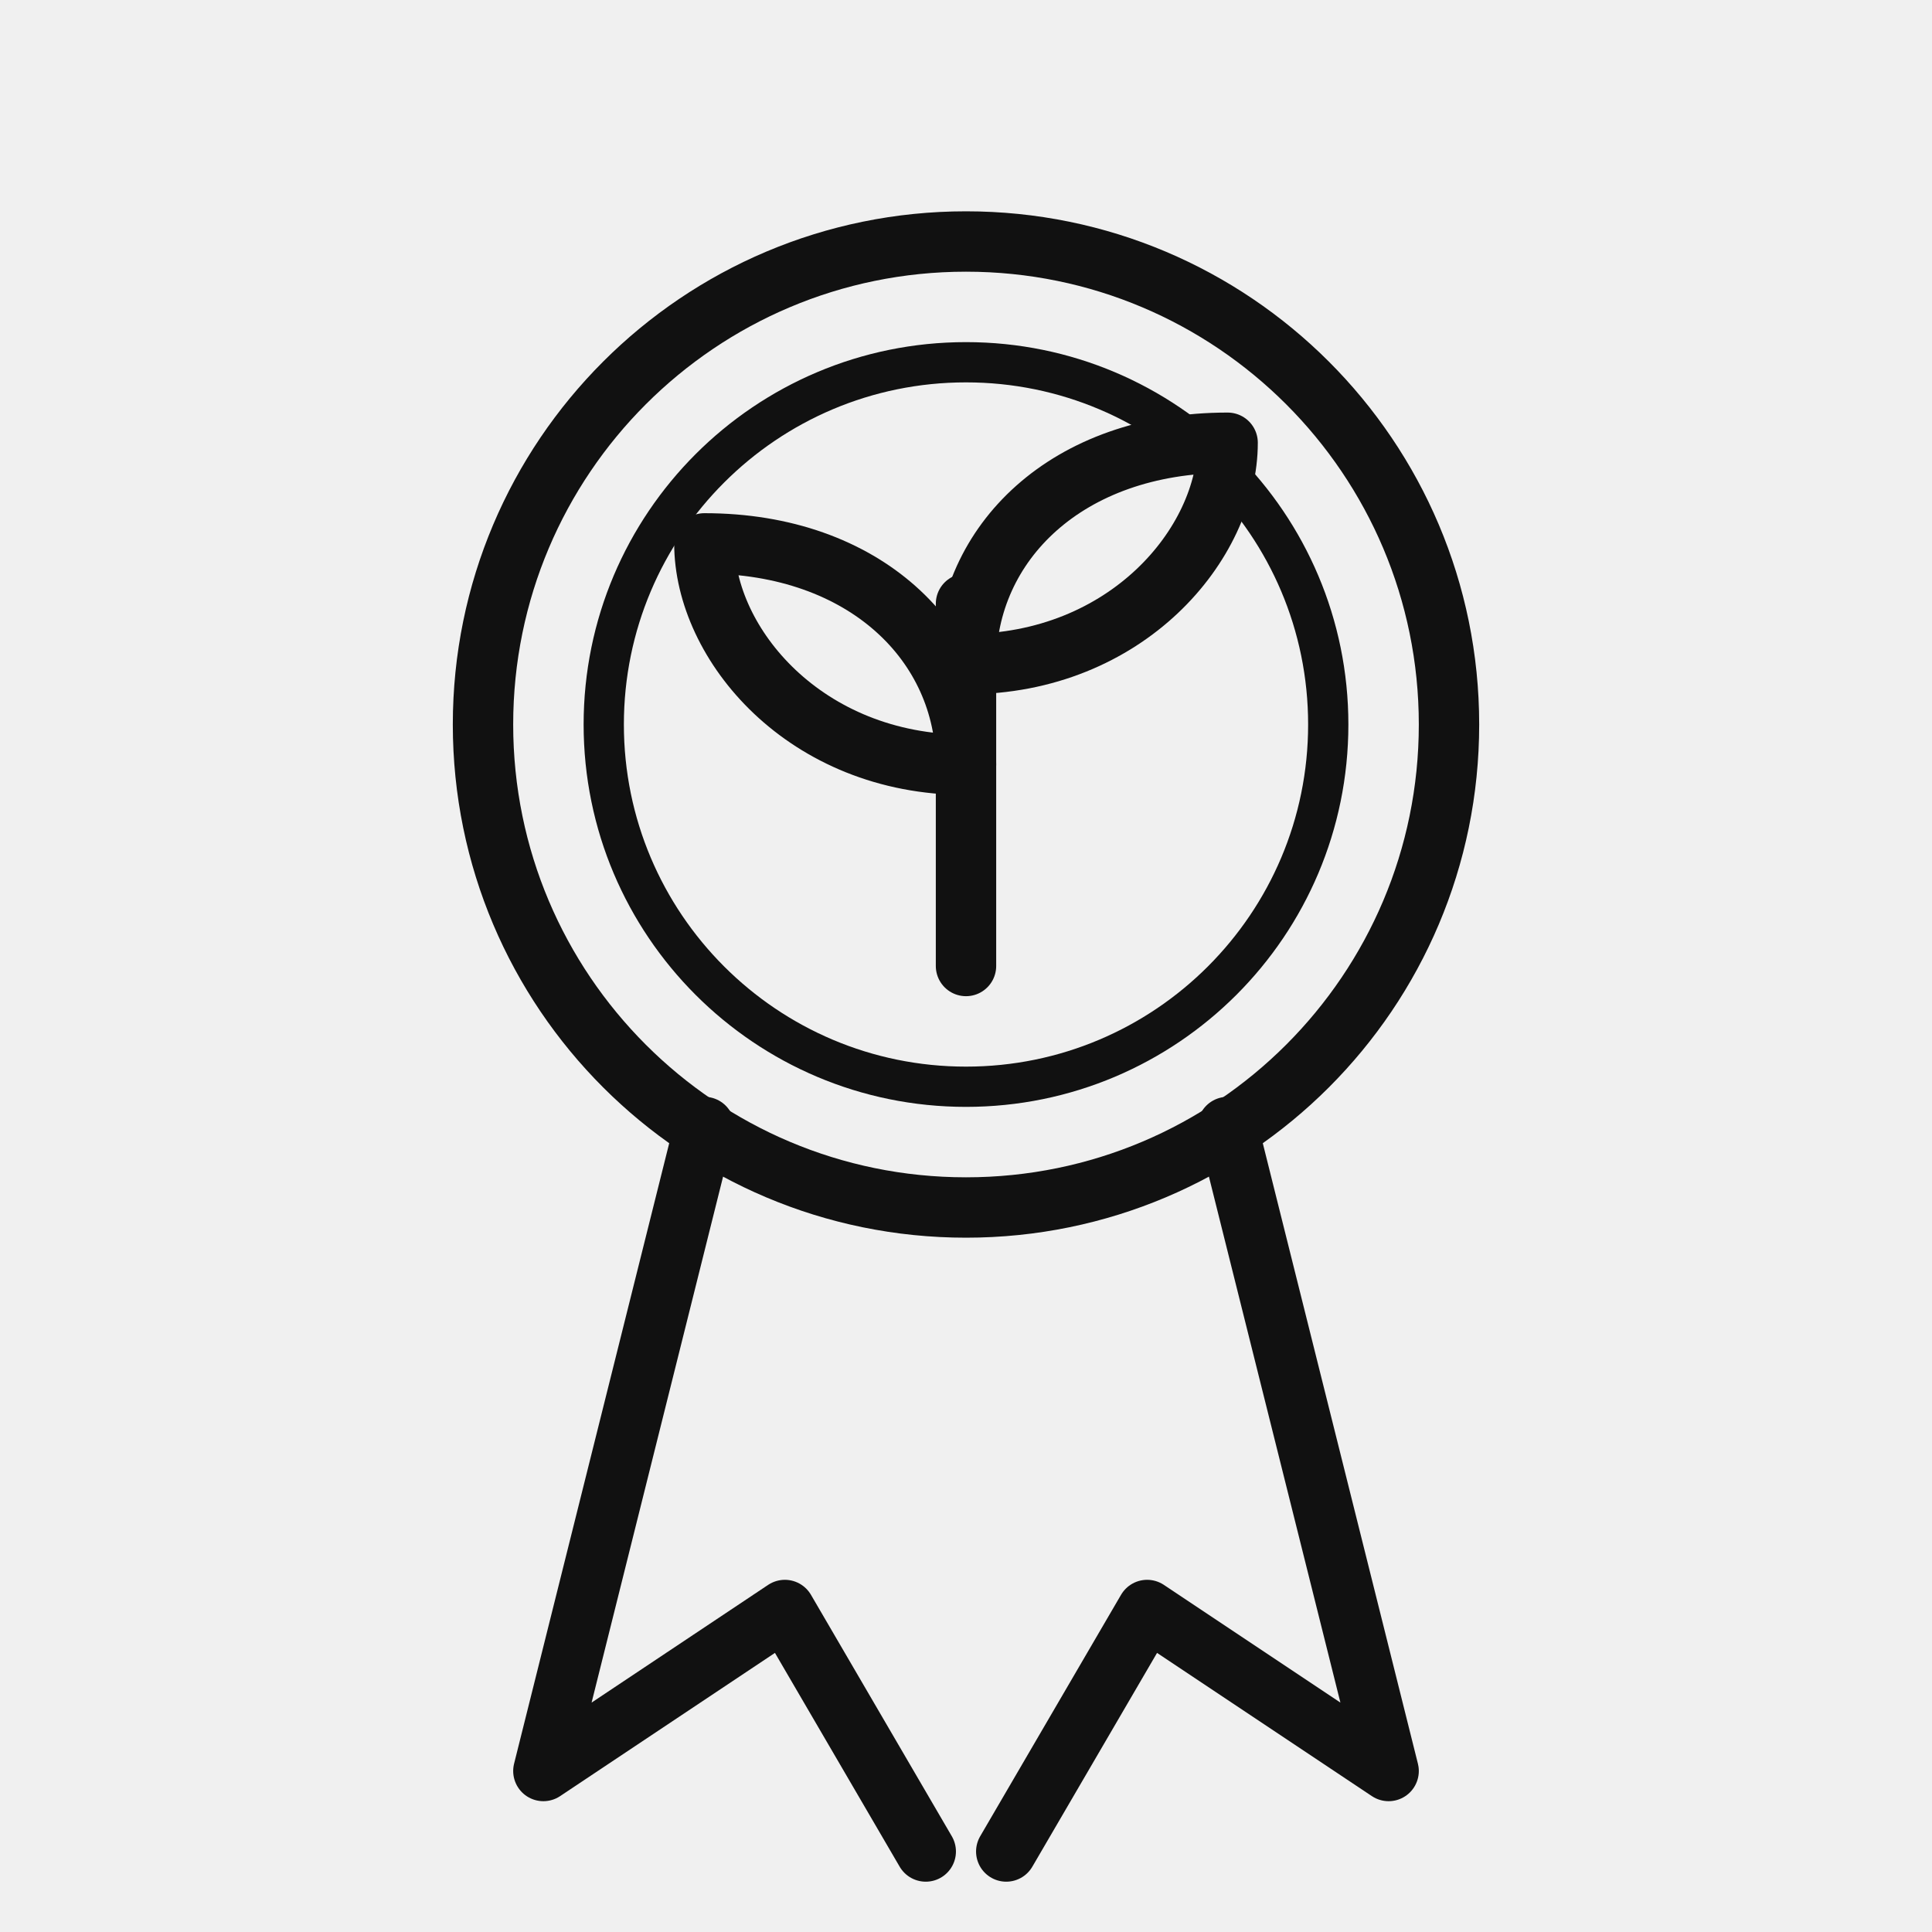
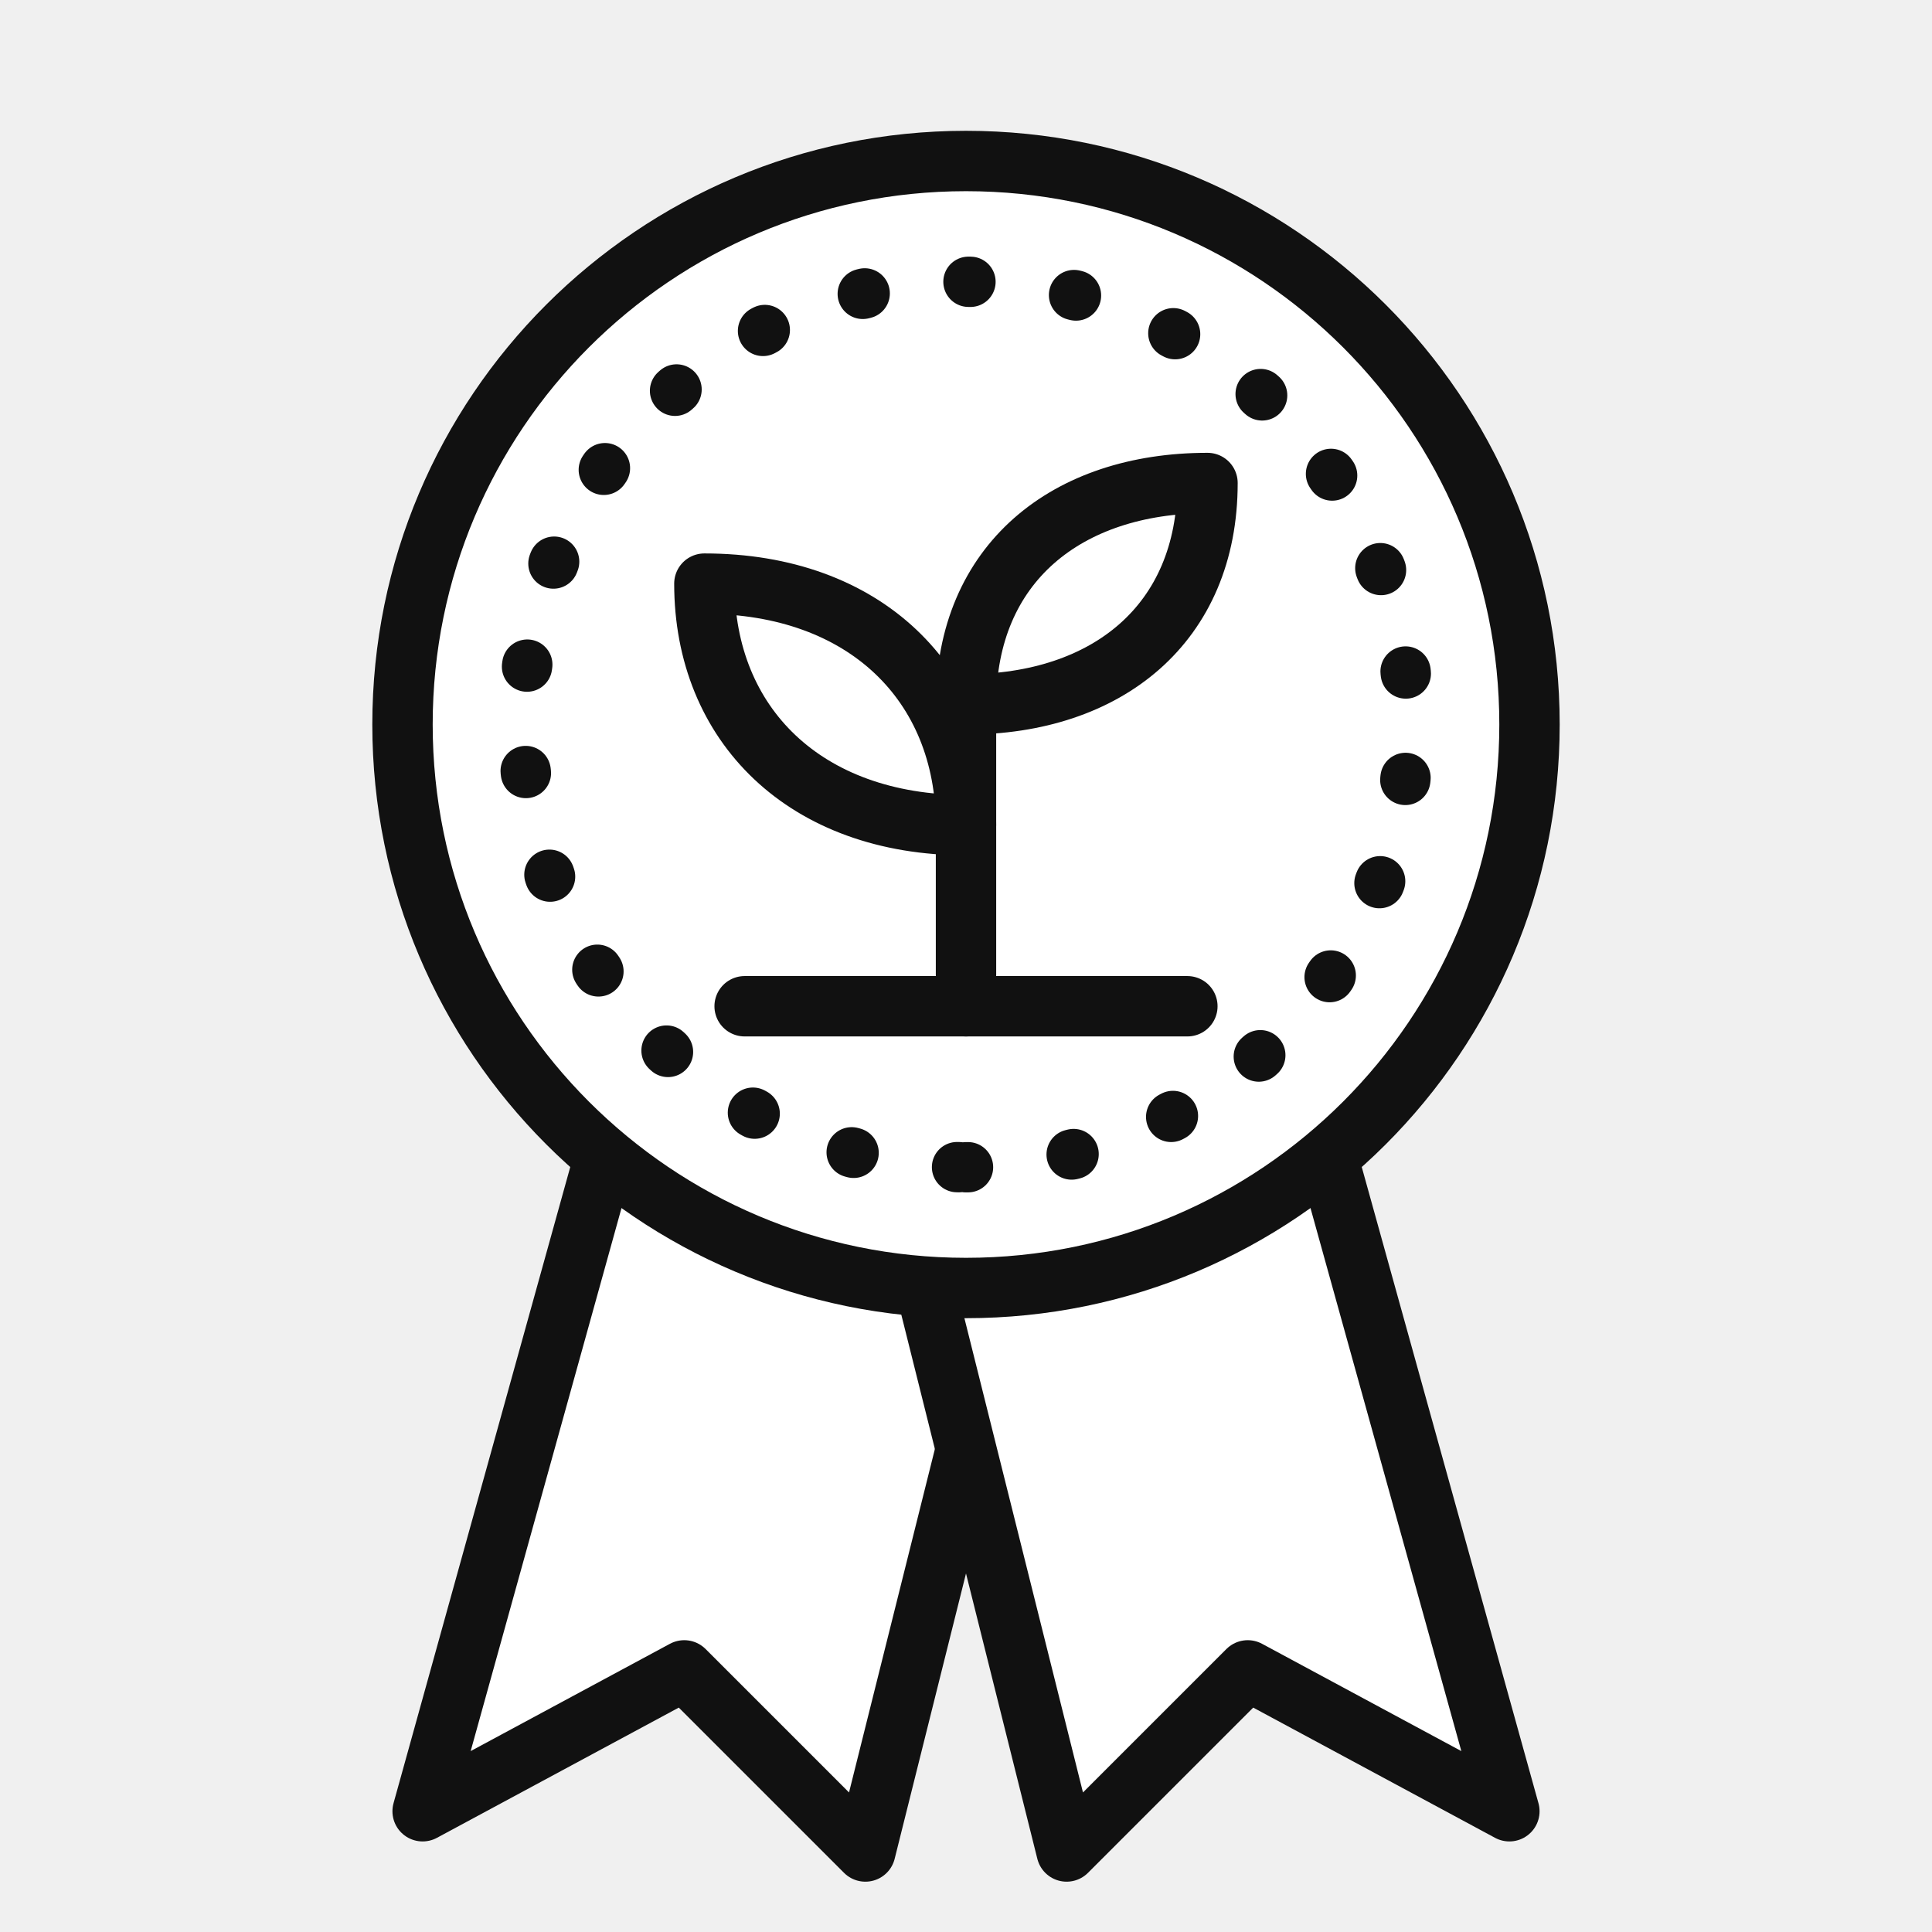
<svg xmlns="http://www.w3.org/2000/svg" width="96" height="96" viewBox="0 0 96 96" fill="none">
-   <path d="M48 60C61.255 60 72 49.255 72 36C72 22.745 61.255 12 48 12C34.745 12 24 22.745 24 36C24 49.255 34.745 60 48 60Z" stroke="#111111" stroke-width="3" stroke-linecap="round" stroke-linejoin="round" />
-   <path d="M48 54C57.941 54 66 45.941 66 36C66 26.059 57.941 18 48 18C38.059 18 30 26.059 30 36C30 45.941 38.059 54 48 54Z" stroke="#111111" stroke-width="2" stroke-linecap="round" stroke-linejoin="round" />
-   <path d="M48 48V30" stroke="#111111" stroke-width="3" stroke-linecap="round" stroke-linejoin="round" />
-   <path d="M48 38C40 38 35 32 35 27C43 27 48 32 48 38Z" stroke="#111111" stroke-width="3" stroke-linecap="round" stroke-linejoin="round" />
-   <path d="M48 33C56 33 61 27 61 22C53 22 48 27 48 33Z" stroke="#111111" stroke-width="3" stroke-linecap="round" stroke-linejoin="round" />
-   <path d="M35 56L27 88L39 80L46 92" stroke="#111111" stroke-width="3" stroke-linecap="round" stroke-linejoin="round" />
-   <path d="M61 56L69 88L57 80L50 92" stroke="#111111" stroke-width="3" stroke-linecap="round" stroke-linejoin="round" />
+   <path d="M31 54L21 90L34 83L43 92L51 60L31 54Z" fill="white" stroke="#111111" stroke-width="3" stroke-linecap="round" stroke-linejoin="round" />
+   <path d="M65 54L75 90L62 83L53 92L45 60L65 54Z" fill="white" stroke="#111111" stroke-width="3" stroke-linecap="round" stroke-linejoin="round" />
+   <path d="M48 64C63.464 64 76 51.464 76 36C76 20.536 63.464 8 48 8C32.536 8 20 20.536 20 36C20 51.464 32.536 64 48 64Z" fill="white" stroke="#111111" stroke-width="3" stroke-linecap="round" stroke-linejoin="round" />
+   <path d="M48 58C60.15 58 70 48.15 70 36C70 23.85 60.15 14 48 14C35.85 14 26 23.85 26 36C26 48.15 35.85 58 48 58Z" stroke="#111111" stroke-width="2.5" stroke-linecap="round" stroke-linejoin="round" stroke-dasharray="0.1 5.2" />
+   <path d="M37 50H59" stroke="#111111" stroke-width="3" stroke-linecap="round" stroke-linejoin="round" />
+   <path d="M48 50V36" stroke="#111111" stroke-width="3" stroke-linecap="round" stroke-linejoin="round" />
+   <path d="M48 41C40 41 35 36 35 29C43 29 48 34 48 41Z" fill="white" stroke="#111111" stroke-width="3" stroke-linecap="round" stroke-linejoin="round" />
+   <path d="M48 35C55 35 60 31 60 24C53 24 48 28 48 35Z" fill="white" stroke="#111111" stroke-width="3" stroke-linecap="round" stroke-linejoin="round" />
</svg>
